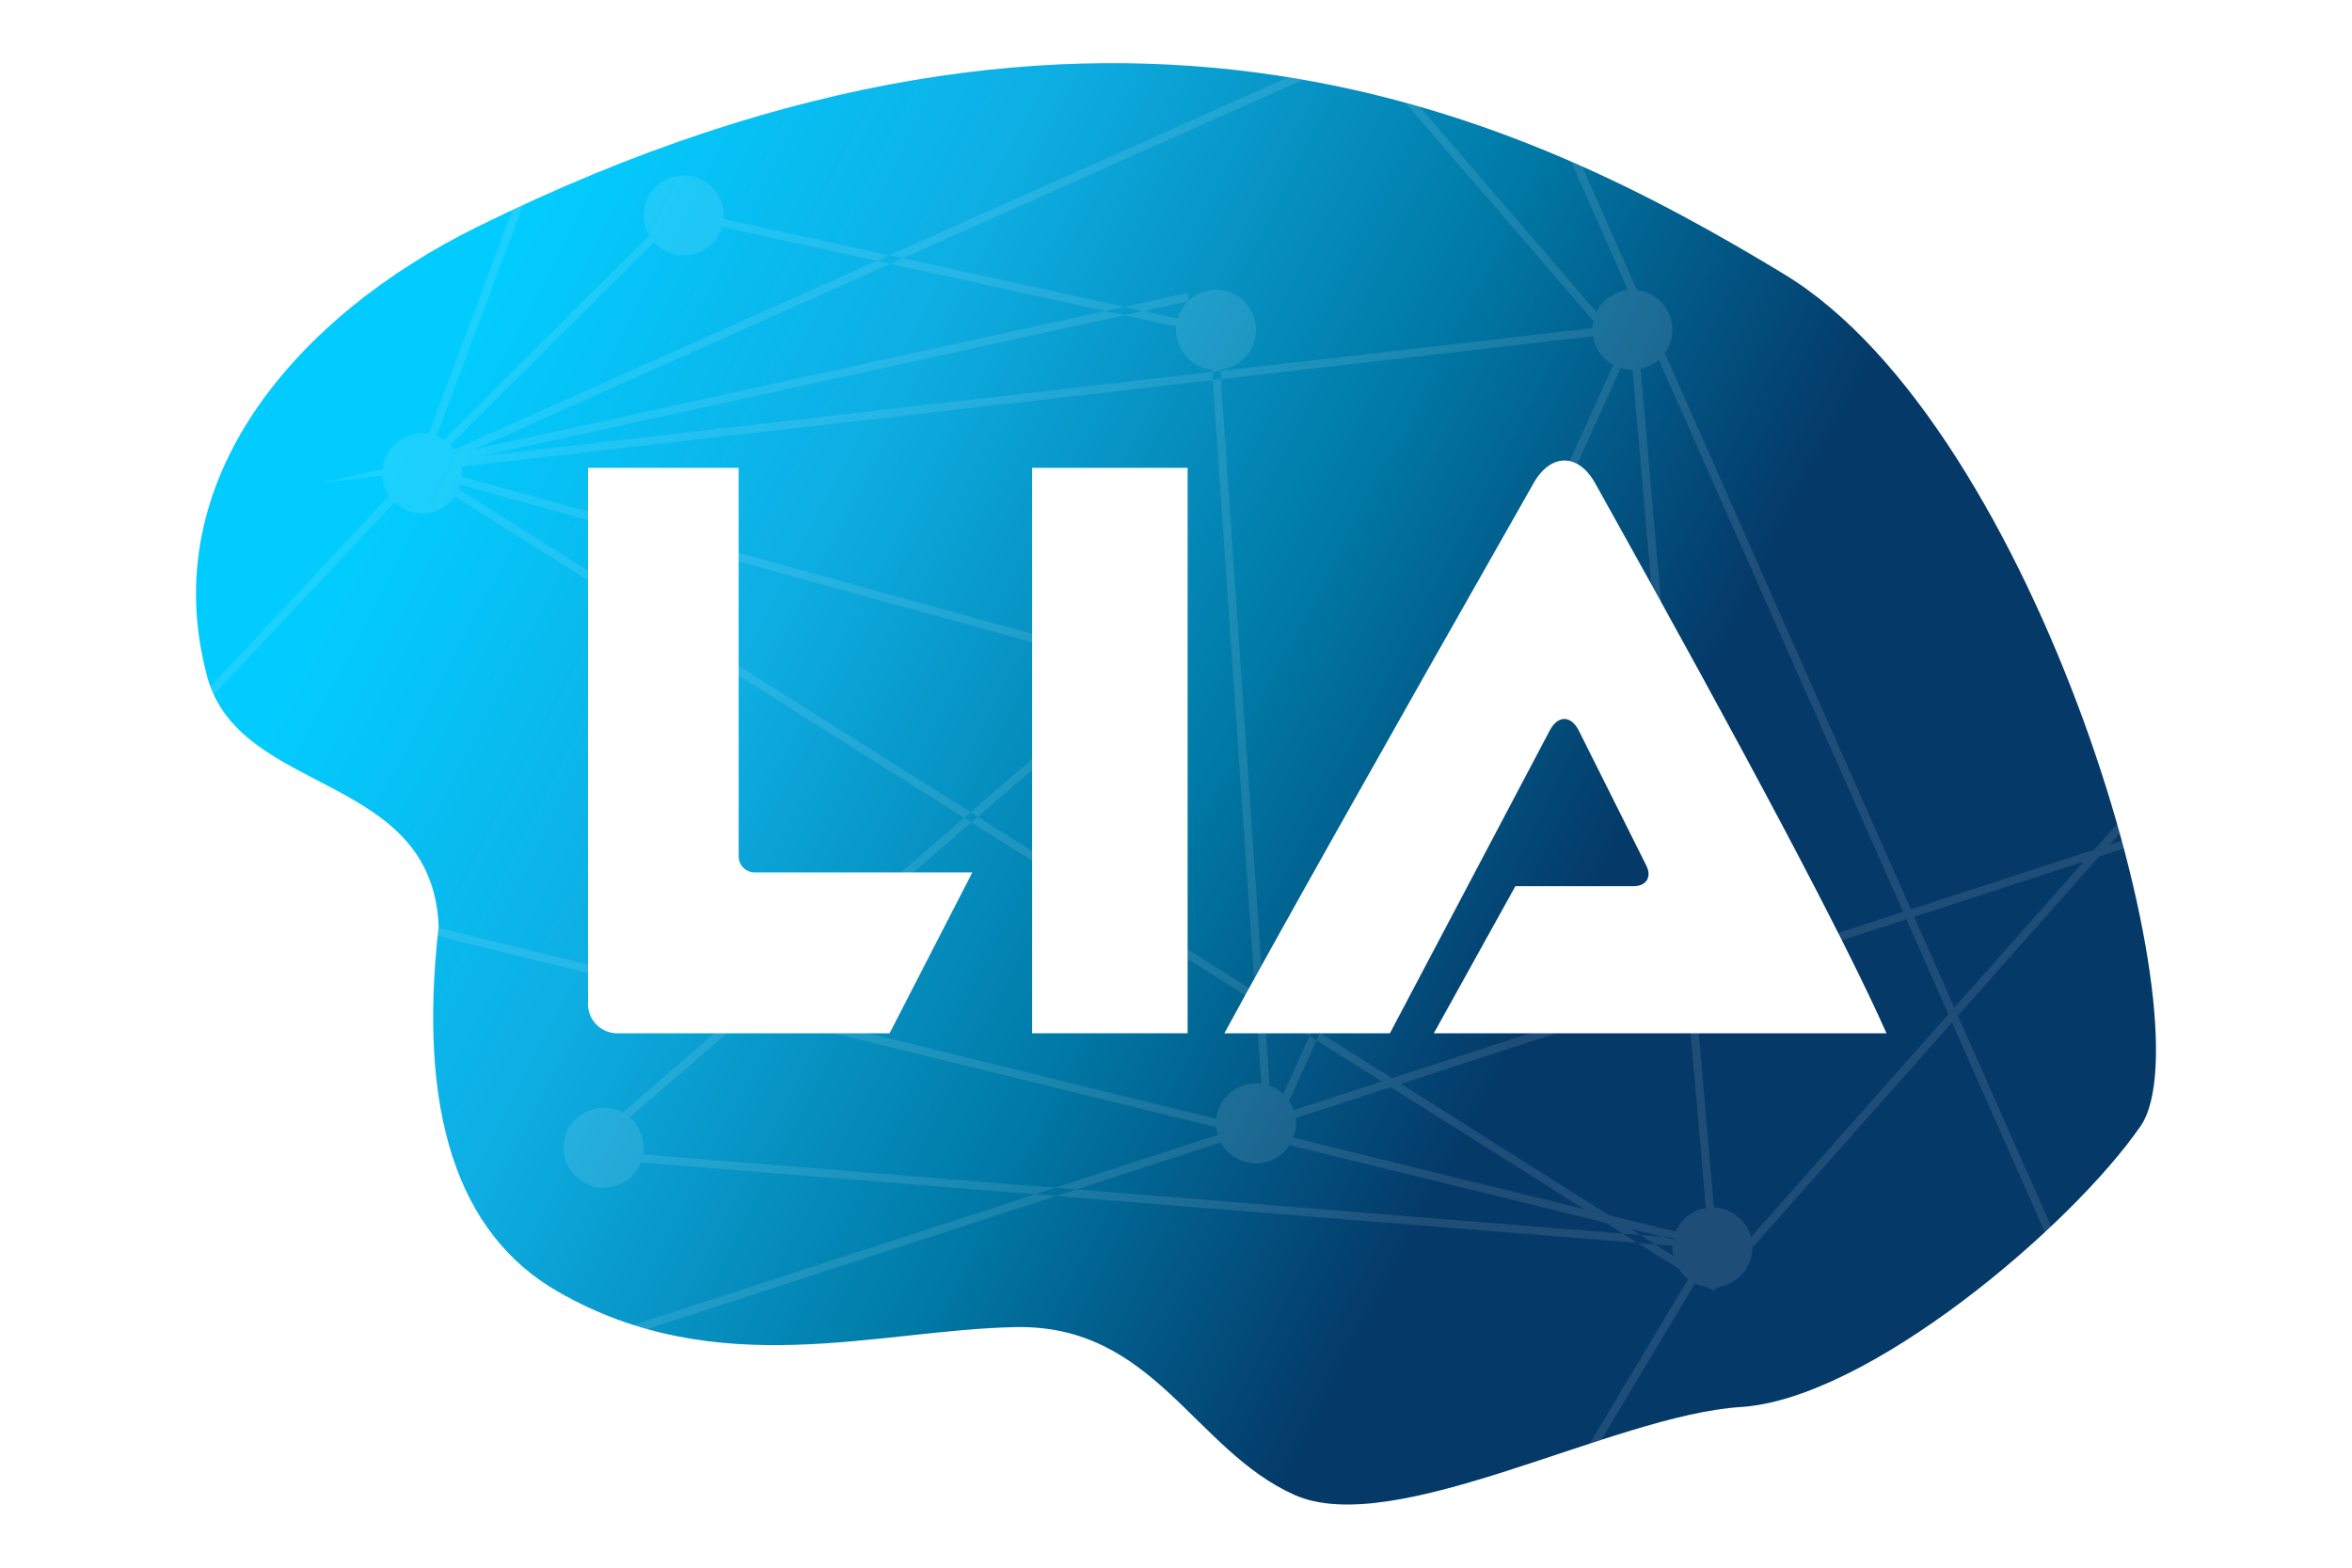
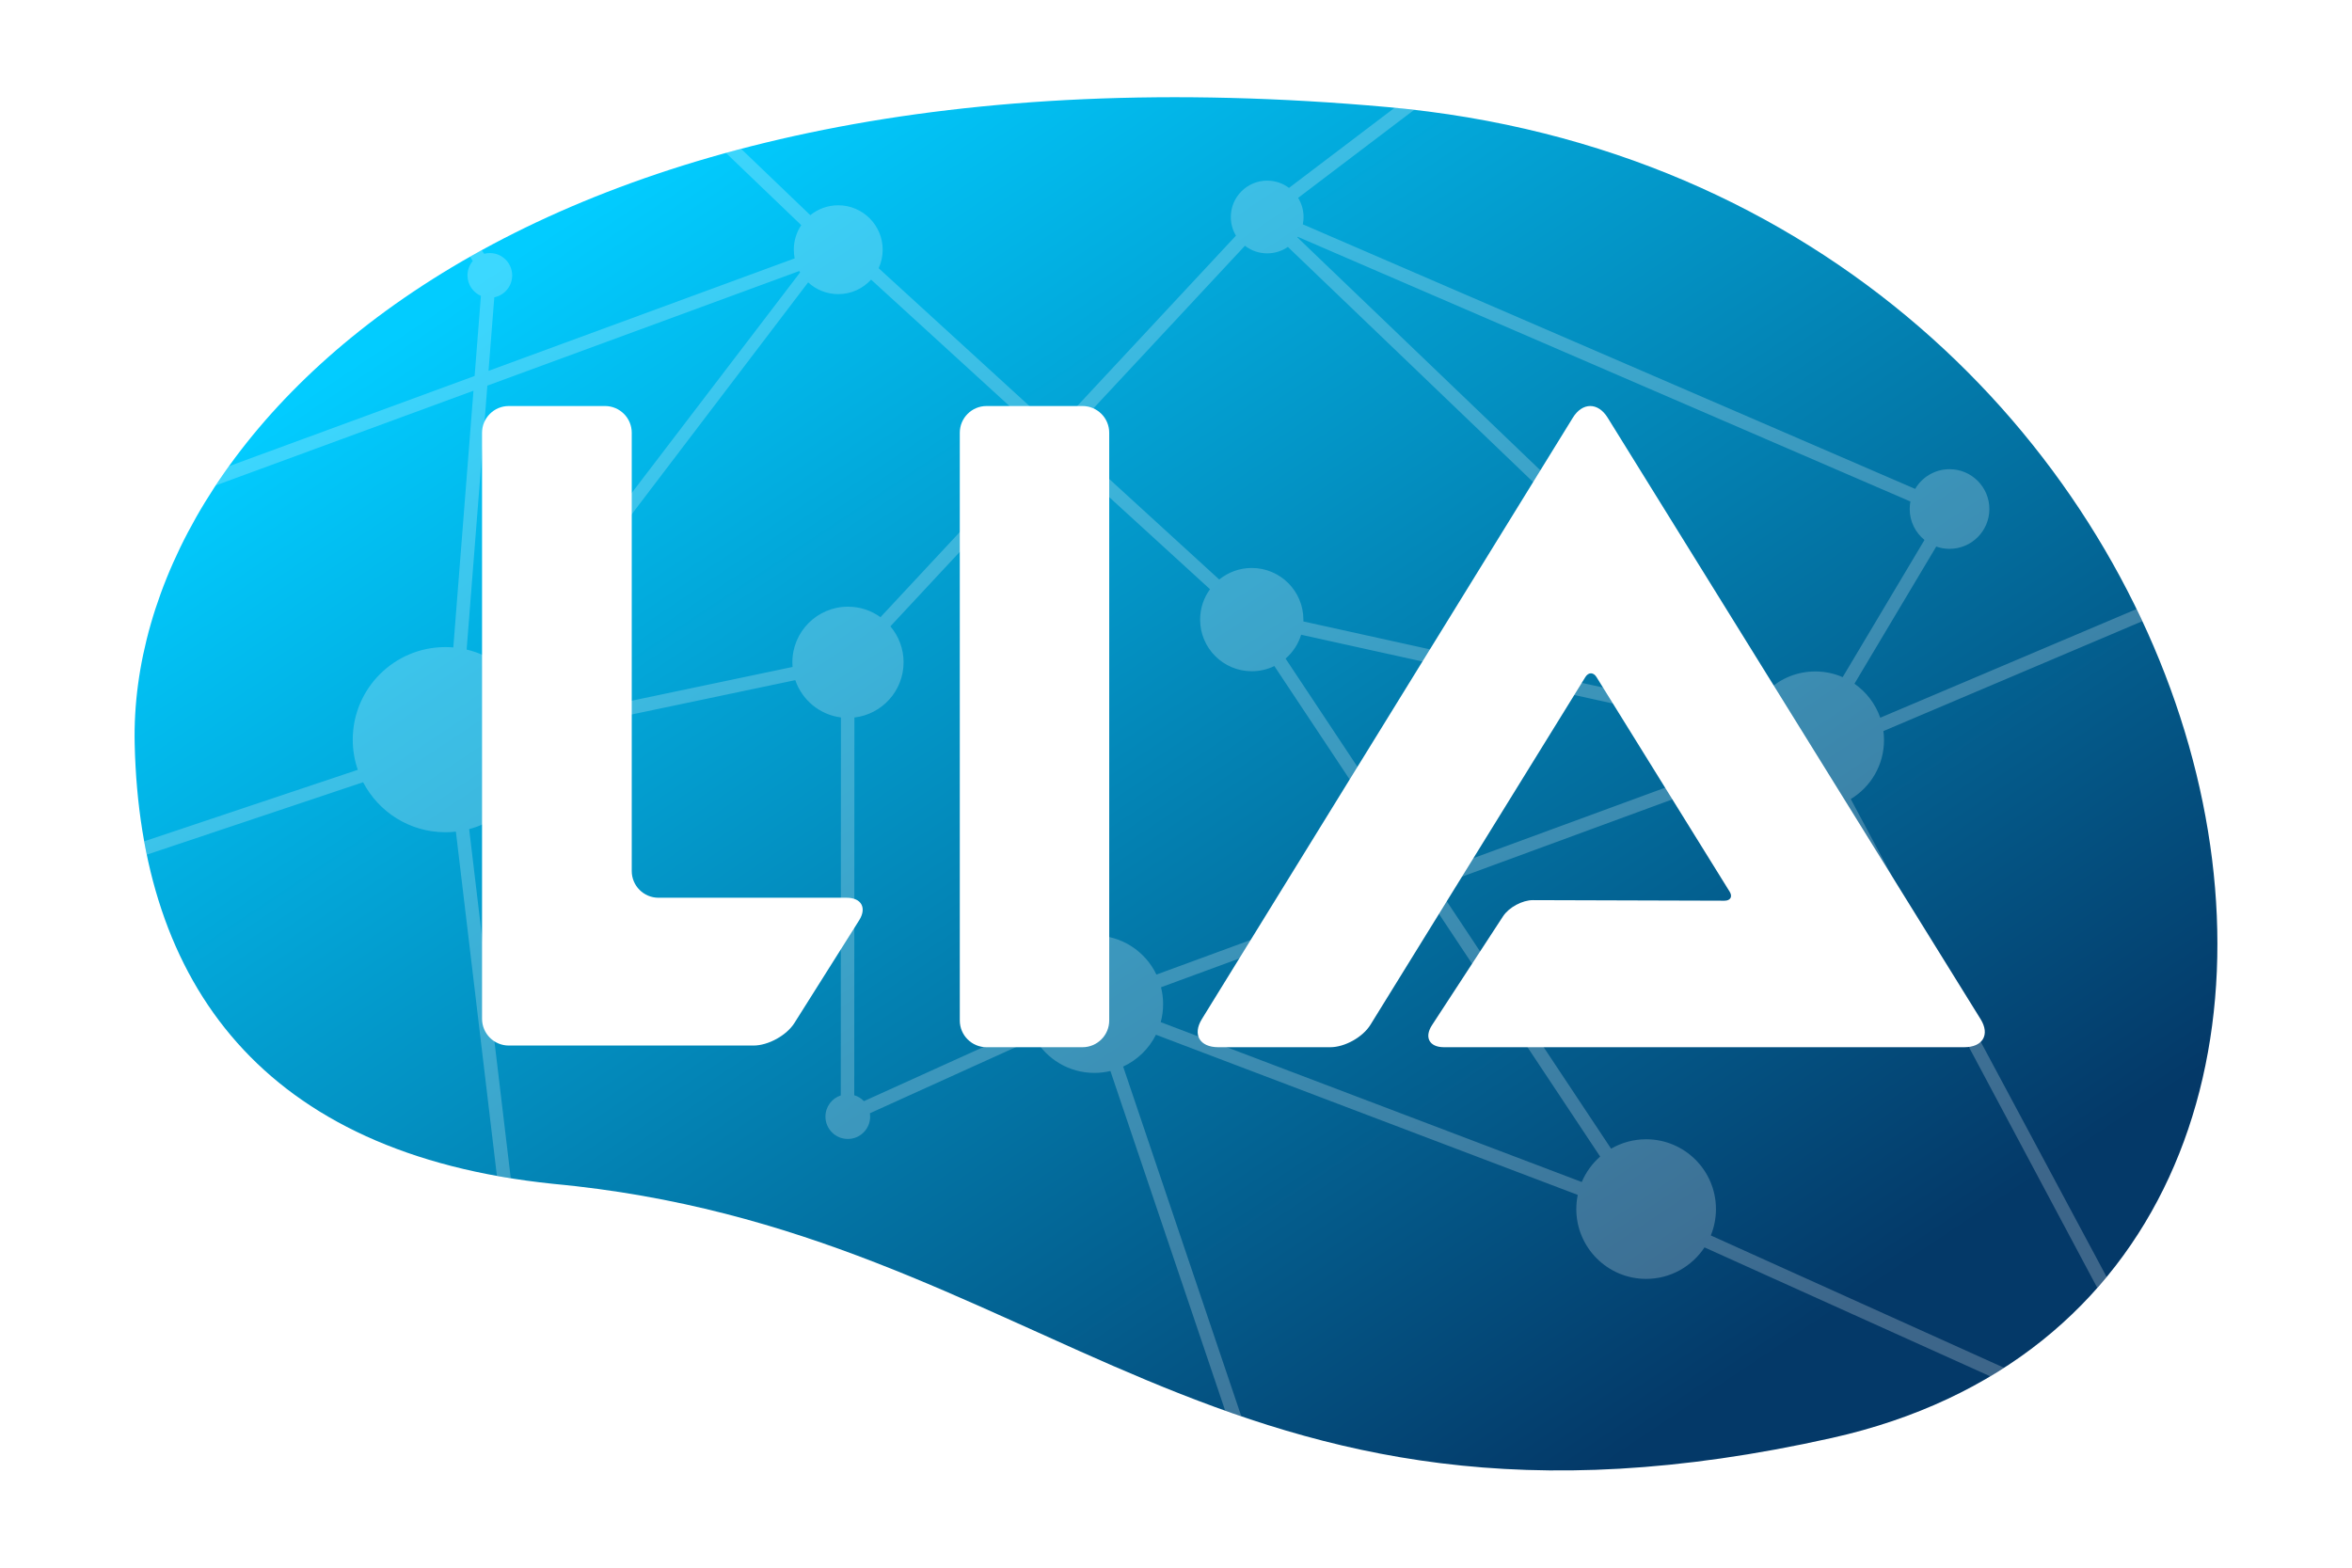
<svg xmlns="http://www.w3.org/2000/svg" style="isolation:isolate" viewBox="0 0 1920 1280" width="1920pt" height="1280pt">
  <defs>
-     <clipPath id="_clipPath_fIaZkY2ZnvjvnLRval8UxN3K3vOGO71X">
+     <clipPath id="_clipPath_eDfa7VdYok5r21fCCJfVhmI3OHnaCOop">
      <rect width="1920" height="1280" />
    </clipPath>
  </defs>
-   <g clip-path="url(#_clipPath_fIaZkY2ZnvjvnLRval8UxN3K3vOGO71X)">
-     <linearGradient id="_lgradient_0" x1="0.183" y1="0.077" x2="0.825" y2="0.319" gradientTransform="matrix(1600,0,0,1176.867,160,51.566)" gradientUnits="userSpaceOnUse">
+   <g clip-path="url(#_clipPath_eDfa7VdYok5r21fCCJfVhmI3OHnaCOop)">
+     <linearGradient id="_lgradient_1" x1="0.146" y1="0.146" x2="0.854" y2="0.854" gradientTransform="matrix(1700.26,0,0,1121.242,109.87,79.379)" gradientUnits="userSpaceOnUse">
      <stop offset="0%" stop-opacity="1" style="stop-color:rgb(2,204,255)" />
-       <stop offset="31.304%" stop-opacity="1" style="stop-color:rgb(14,174,227)" />
-       <stop offset="66.087%" stop-opacity="1" style="stop-color:rgb(0,122,167)" />
-       <stop offset="97.826%" stop-opacity="1" style="stop-color:rgb(4,57,104)" />
+       <stop offset="100%" stop-opacity="1" style="stop-color:rgb(4,57,104)" />
+       <stop offset="100%" stop-opacity="1" style="stop-color:rgb(4,57,104)" />
    </linearGradient>
-     <path d=" M 358.107 756.216 C 352.674 629.784 195.207 650.325 168.999 551.996 C 125.834 390.041 244.282 257.049 389.155 185.44 C 909.367 -71.693 1249.623 98.693 1456.352 223.815 C 1663.081 348.937 1803.96 837.429 1747.45 919.385 C 1690.938 1001.341 1524.964 1142.307 1421.011 1148.816 C 1317.059 1155.323 1138.435 1257.149 1056.558 1220.498 C 974.681 1183.847 941.881 1081.474 829.297 1083.567 C 716.713 1085.661 585.985 1129.694 455.357 1054.566 Q 332.166 983.716 358.107 756.216 Z " fill="url(#_lgradient_0)" />
-     <clipPath id="_clipPath_VFYzb4lwoI3Ugpcvp2GG6tAMEPlMDle5">
-       <path d=" M 358.107 756.216 C 352.674 629.784 195.207 650.325 168.999 551.996 C 125.834 390.041 244.282 257.049 389.155 185.44 C 909.367 -71.693 1249.623 98.693 1456.352 223.815 C 1663.081 348.937 1803.96 837.429 1747.45 919.385 C 1690.938 1001.341 1524.964 1142.307 1421.011 1148.816 C 1317.059 1155.323 1138.435 1257.149 1056.558 1220.498 C 974.681 1183.847 941.881 1081.474 829.297 1083.567 C 716.713 1085.661 585.985 1129.694 455.357 1054.566 Q 332.166 983.716 358.107 756.216 Z " fill="url(#_lgradient_0)" />
+     <path d=" M 1495.517 1174.048 C 2045.017 1050.992 1843.582 151.467 1133.113 87.458 C 422.643 23.449 104.162 353.026 109.947 607.443 C 114.41 803.671 214.813 942.005 451.154 966.548 C 857.396 1004.345 989.897 1287.278 1495.517 1174.048 Z " fill="url(#_lgradient_1)" />
+     <clipPath id="_clipPath_Z6ysiSmebS44dYwsRT7zHMo0A8EWyJp0">
+       <path d=" M 1495.517 1174.048 C 2045.017 1050.992 1843.582 151.467 1133.113 87.458 C 422.643 23.449 104.162 353.026 109.947 607.443 C 114.41 803.671 214.813 942.005 451.154 966.548 C 857.396 1004.345 989.897 1287.278 1495.517 1174.048 Z " fill="url(#_lgradient_1)" />
    </clipPath>
-     <g clip-path="url(#_clipPath_VFYzb4lwoI3Ugpcvp2GG6tAMEPlMDle5)">
-       <g>
-         <g style="opacity:0.32;">
-           <g opacity="0.32">
-             <path d=" M 590.648 178.715 C 590.725 177.793 590.765 176.861 590.765 175.918 C 590.765 157.891 576.13 143.255 558.102 143.255 C 540.076 143.255 525.439 157.891 525.439 175.918 L 525.439 175.918 C 525.439 181.94 527.073 187.584 529.919 192.43 L 362.237 359.058 C 360.392 357.875 358.422 356.873 356.35 356.074 L 356.35 356.074 L 485.045 12.188 L 1109.717 37.185 L 370.786 367.009 C 369.781 365.668 368.674 364.405 367.479 363.235 L 533.914 197.859 C 539.892 204.445 548.518 208.582 558.102 208.582 C 572.886 208.582 585.389 198.74 589.41 185.256 L 960.102 266.635 C 960.034 267.495 960 268.365 960 269.243 L 960 269.243 C 960 286.174 972.912 300.115 989.417 301.746 L 1029.635 884.798 C 1028.225 884.611 1026.788 884.515 1025.327 884.515 C 1008.554 884.515 994.718 897.185 992.872 913.467 L 63.66 685.321 L 321.988 410.101 L 321.988 410.101 C 327.862 415.755 335.844 419.233 344.632 419.233 C 355.683 419.233 365.461 413.734 371.372 405.322 L 1128.008 882.995 L 1128.008 882.995 L 1056.158 906.373 C 1055.217 903.692 1053.936 901.169 1052.367 898.859 L 1323.021 300.497 L 1323.021 300.497 C 1326.032 301.413 1329.226 301.906 1332.535 301.906 C 1332.575 301.906 1332.614 301.906 1332.654 301.906 L 1392.536 986.272 C 1381.437 988.094 1372.214 995.521 1367.873 1005.546 L 1313.457 992.184 L 1143.567 884.928 L 1556.233 750.622 L 1590.523 828.121 L 1590.523 828.121 L 1429.397 1009.968 C 1425.752 996.485 1413.683 986.448 1399.195 985.865 L 1339.288 301.206 C 1344.899 300.025 1349.982 297.401 1354.13 293.741 L 1553.526 744.489 L 1136.248 880.302 L 374.635 399.495 C 375.141 398.32 375.583 397.111 375.951 395.87 L 894.766 538.748 C 885.455 544.505 879.246 554.808 879.246 566.549 L 879.246 566.549 C 879.246 572.891 881.058 578.815 884.191 583.827 L 508.248 908.409 C 503.642 905.924 498.372 904.513 492.775 904.513 C 474.749 904.513 460.112 919.149 460.112 937.177 L 460.112 937.177 C 460.112 955.204 474.749 969.84 492.775 969.84 C 506.592 969.84 518.418 961.242 523.187 949.11 L 1365.226 1017.154 C 1365.208 1017.601 1365.198 1018.05 1365.198 1018.502 L 1365.198 1018.502 C 1365.198 1020.831 1365.442 1023.104 1365.908 1025.296 L 1331.242 1003.41 L 1331.242 1003.41 L 1365.865 1011.912 C 1365.96 1011.452 1366.062 1010.996 1366.176 1010.544 L 524.995 942.571 C 525.287 940.816 525.439 939.014 525.439 937.177 C 525.439 927.218 520.972 918.293 513.934 912.299 L 888.285 589.098 C 894.235 595.329 902.623 599.213 911.91 599.213 C 929.937 599.213 944.573 584.577 944.573 566.549 C 944.573 558.979 941.992 552.008 937.663 546.466 L 940.147 544.322 L 934.204 542.685 L 934.204 542.685 C 928.364 537.228 920.525 533.886 911.91 533.886 C 909.522 533.886 907.194 534.143 904.953 534.63 L 377.184 389.284 C 377.259 388.389 377.296 387.484 377.296 386.57 C 377.296 384.656 377.131 382.782 376.815 380.958 L 1300.307 274.59 C 1301.969 284.658 1308.241 293.18 1316.88 297.912 L 1047.575 893.272 C 1044.386 890.304 1040.605 887.964 1036.428 886.454 L 996.109 301.726 C 1012.52 300.002 1025.327 286.106 1025.327 269.243 C 1025.327 251.215 1010.691 236.579 992.663 236.579 C 984.083 236.579 976.271 239.895 970.44 245.314 L 969.117 239.272 L 965.851 239.992 L 965.851 239.992 L 387.868 366.686 L 1112.317 43.318 L 1300.675 262.017 C 1300.242 263.932 1299.977 265.912 1299.897 267.939 L 393.014 372.379 L 967.291 246.498 L 969.763 245.961 C 965.843 249.818 962.891 254.655 961.306 260.073 L 590.648 178.715 L 590.648 178.715 L 590.648 178.715 L 590.648 178.715 Z  M 317.65 404.973 C 314.393 400.208 312.364 394.538 312.021 388.421 L 262.92 394.084 L 312.132 383.291 L 312.132 383.291 C 313.778 366.801 327.711 353.906 344.632 353.906 C 346.423 353.906 348.179 354.05 349.891 354.329 L 478.033 11.908 L 400.88 8.828 L 511.803 -59.312 L 487.512 5.615 L 1247.423 36.012 L 1336.235 236.787 C 1352.522 238.627 1365.198 252.466 1365.198 269.243 C 1365.198 276.367 1362.913 282.961 1359.035 288.333 L 1559.899 742.422 L 1709.631 693.681 L 1815.9 573.759 L 1822.073 657.098 L 1944.114 617.368 L 1947.274 616.342 L 1949.341 622.674 L 1946.168 623.714 L 1822.58 663.937 L 1864.669 1232.147 L 1468.801 1365.521 L 1742.348 1171.34 L 1593.482 834.827 L 1430.524 1018.746 C 1430.404 1035.25 1418.016 1048.86 1402.033 1050.901 L 1399.142 1054.165 L 1394.042 1050.944 C 1390.35 1050.513 1386.846 1049.465 1383.634 1047.907 L 1114.663 1497.881 L 239.189 1172.273 L 994.043 926.595 C 993.436 924.579 993.019 922.481 992.812 920.322 L 50.995 689.081 L 317.65 404.973 L 317.65 404.973 L 317.65 404.973 L 317.65 404.973 Z  M 1377.964 1044.399 C 1374.911 1042.049 1372.283 1039.171 1370.219 1035.902 L 1310.817 998.397 L 1052.685 935.019 L 1052.685 935.019 C 1046.851 943.943 1036.772 949.842 1025.327 949.842 C 1012.942 949.842 1002.158 942.935 996.62 932.765 L 996.62 932.765 L 259.427 1172.7 L 1111.783 1489.695 L 1377.964 1044.399 L 1377.964 1044.399 L 1377.964 1044.399 L 1377.964 1044.399 Z  M 1057.709 912.876 C 1057.894 914.284 1057.99 915.72 1057.99 917.179 C 1057.99 921.315 1057.219 925.275 1055.813 928.919 L 1293.019 987.158 L 1135.328 887.621 L 1057.709 912.876 L 1057.709 912.876 L 1057.709 912.876 L 1057.709 912.876 L 1057.709 912.876 Z  M 1303.242 254.784 C 1308.073 245.024 1317.639 238.018 1328.93 236.776 L 1242.997 42.518 L 1116.05 37.439 L 1116.05 37.439 L 1303.242 254.784 L 1303.242 254.784 L 1303.242 254.784 L 1303.242 254.784 Z  M 480.499 5.335 L 498.764 -43.473 L 423.038 3.042 L 480.499 5.335 L 480.499 5.335 L 480.499 5.335 L 480.499 5.335 L 480.499 5.335 Z  M 1816.047 666.057 L 1713.417 699.467 L 1598.349 829.334 L 1750.64 1173.633 L 1509.571 1344.75 L 1857.63 1227.481 L 1816.047 666.057 L 1816.047 666.057 L 1816.047 666.057 L 1816.047 666.057 L 1816.047 666.057 Z  M 1562.605 748.555 L 1595.376 822.641 L 1700.912 703.533 L 1562.605 748.555 L 1562.605 748.555 L 1562.605 748.555 L 1562.605 748.555 L 1562.605 748.555 Z  M 1722.15 689.614 L 1815.541 659.217 L 1810.408 589.998 L 1722.15 689.614 L 1722.15 689.614 L 1722.15 689.614 L 1722.15 689.614 L 1722.15 689.614 Z " fill-rule="evenodd" fill="rgb(255,255,255)" />
-           </g>
-         </g>
+     <g clip-path="url(#_clipPath_Z6ysiSmebS44dYwsRT7zHMo0A8EWyJp0)">
+       <g opacity="0.23">
+         <path d=" M 1513.834 558.254 L 1580.602 446.259 C 1583.995 447.463 1587.646 448.119 1591.449 448.12 C 1609.394 448.127 1623.968 433.564 1623.975 415.62 C 1623.982 397.675 1609.419 383.101 1591.475 383.094 C 1579.514 383.09 1569.051 389.557 1563.401 399.185 L 1063.522 183.155 C 1063.917 181.227 1064.125 179.231 1064.126 177.186 C 1064.128 171.456 1062.503 166.102 1059.688 161.562 L 1227.111 34.545 L 1231.532 31.237 L 1224.826 22.434 L 1220.464 25.782 L 1052.242 153.422 C 1047.283 149.696 1041.121 147.487 1034.447 147.484 C 1018.06 147.478 1004.751 160.777 1004.745 177.163 L 1004.745 177.163 L 1004.745 177.163 L 1004.745 177.163 C 1004.742 182.731 1006.276 187.944 1008.946 192.401 L 861.416 350.776 L 717.271 218.983 C 719.379 214.39 720.555 209.282 720.558 203.901 C 720.565 183.882 704.318 167.622 684.299 167.614 C 675.658 167.611 667.717 170.636 661.481 175.686 L 235.41 -232.865 L -108.534 136.362 L -112.345 140.39 L -104.238 147.843 L -100.497 143.885 L 235.844 -217.205 L 654.073 183.818 C 650.247 189.563 648.016 196.459 648.013 203.873 L 648.013 203.873 L 648.013 203.873 L 648.013 203.873 L 648.013 203.873 L 648.013 203.873 L 648.013 203.873 L 648.013 203.873 C 648.012 206.298 648.25 208.669 648.704 210.962 L 398.802 302.791 L 403.518 242.737 C 411.835 241.044 418.104 233.683 418.107 224.869 C 418.111 214.8 409.94 206.623 399.872 206.619 C 398.254 206.618 396.684 206.829 395.19 207.224 L 352.82 138.946 L 349.962 134.205 L 340.5 140.091 L 343.488 144.742 L 385.91 213.117 C 383.236 216.289 381.624 220.385 381.622 224.854 L 381.622 224.854 L 381.622 224.854 C 381.619 232.337 386.131 238.775 392.582 241.59 L 387.449 306.962 L 90.448 416.099 L -40.036 592.798 L -40.036 592.798 L 17.965 591.521 L 104.305 422.724 L 386.502 319.026 L 386.502 319.026 L 370.047 528.62 C 367.911 528.438 365.749 528.344 363.566 528.343 C 321.853 528.327 287.975 562.179 287.959 603.891 L 287.959 603.891 L 287.959 603.891 L 287.959 603.891 L 287.959 603.891 L 287.959 603.891 L 287.959 603.891 C 287.956 612.524 289.403 620.821 292.07 628.552 L 97.525 693.687 L 92.324 695.455 L 95.83 705.886 L 101.041 704.118 L 296.425 638.689 C 309.013 662.917 334.338 679.487 363.507 679.498 C 366.43 679.499 369.314 679.334 372.151 679.012 L 417.553 1060.081 L 418.201 1065.561 L 429.121 1064.235 L 428.463 1058.785 L 382.992 676.966 C 415.278 668.377 439.1 638.927 439.114 603.95 C 439.114 602.448 439.071 600.955 438.985 599.474 L 649.226 555.328 C 654.712 571.486 669.058 583.569 686.467 585.777 L 686.347 894.383 C 679.086 896.787 673.84 903.634 673.837 911.698 L 673.837 911.698 C 673.833 921.766 682.004 929.943 692.072 929.947 C 702.14 929.951 710.318 921.78 710.321 911.712 C 710.322 910.776 710.252 909.857 710.116 908.959 L 844.757 847.944 C 854.462 864.708 872.591 875.998 893.338 876.006 C 897.855 876.008 902.248 875.475 906.457 874.467 L 1027.875 1233.898 L 1767.558 1176.175 L 1396.573 1008.729 C 1399.286 1002.092 1400.782 994.831 1400.785 987.222 C 1400.798 955.763 1375.267 930.213 1343.807 930.2 C 1333.377 930.196 1323.596 933 1315.181 937.897 L 1172.748 723.408 L 1431.152 628.454 C 1440.172 647.374 1459.477 660.466 1481.818 660.474 C 1488.816 660.477 1495.517 659.196 1501.698 656.854 L 1723.398 1072.768 L 1725.571 1077.87 L 1735.64 1073.41 L 1733.503 1068.4 L 1510.825 652.409 C 1527.076 642.58 1537.952 624.739 1537.96 604.377 C 1537.961 601.85 1537.794 599.361 1537.471 596.922 L 1914.747 436.79 L 1914.747 436.79 L 1926.748 419.853 L 1534.892 586.021 L 1534.892 586.021 C 1530.969 574.681 1523.509 564.984 1513.834 558.254 Z  M 987.765 481.097 L 987.765 481.097 L 862.051 366.232 L 726.84 511.393 C 733.564 519.314 737.621 529.569 737.617 540.763 C 737.608 564.037 720.047 583.236 697.467 585.839 L 697.347 894.236 C 700.39 895.153 703.098 896.845 705.243 899.081 L 840.21 837.933 C 838.283 832.262 837.238 826.184 837.241 819.865 L 837.241 819.865 L 837.241 819.865 L 837.241 819.865 L 837.241 819.865 C 837.253 788.891 862.409 763.755 893.382 763.767 C 915.705 763.776 934.996 776.845 944.025 795.739 L 1155.881 717.89 L 1040.284 543.814 C 1034.708 546.534 1028.444 548.059 1021.827 548.057 C 998.561 548.048 979.679 529.152 979.688 505.886 L 979.688 505.886 L 979.688 505.886 L 979.688 505.886 L 979.688 505.886 L 979.688 505.886 L 979.688 505.886 L 979.688 505.886 L 979.688 505.886 L 979.688 505.886 L 979.688 505.886 C 979.692 496.623 982.689 488.055 987.765 481.097 Z  M 652.462 221.295 L 652.462 221.295 L 397.855 314.854 L 380.934 530.359 C 391.004 532.735 400.298 537.127 408.366 543.086 L 653.126 222.455 C 652.898 222.073 652.676 221.686 652.462 221.295 Z  M 1427.422 618.11 L 1427.422 618.11 L 1166.494 713.99 L 1166.494 713.99 L 1166.494 713.99 L 1049.457 537.743 C 1055.35 532.627 1059.811 525.904 1062.155 518.258 L 1426.019 598.544 C 1425.822 600.447 1425.722 602.379 1425.721 604.333 L 1425.721 604.333 L 1425.721 604.333 L 1425.721 604.333 L 1425.721 604.333 L 1425.721 604.333 C 1425.719 609.086 1426.309 613.701 1427.422 618.11 Z  M 995.285 473.174 L 995.285 473.174 L 869.534 358.199 L 1016.276 200.659 C 1021.294 204.547 1027.59 206.863 1034.424 206.865 C 1040.695 206.868 1046.516 204.921 1051.313 201.599 L 1436.654 571.086 C 1432.972 576.076 1430.096 581.697 1428.22 587.755 L 1063.972 507.395 C 1063.989 506.905 1063.998 506.412 1063.998 505.918 C 1064.007 482.653 1045.125 463.756 1021.86 463.747 C 1011.791 463.743 1002.54 467.277 995.285 473.174 Z  M 718.758 503.92 L 853.93 358.812 L 853.93 358.812 L 853.93 358.812 L 711.097 228.306 C 704.458 235.59 694.894 240.163 684.271 240.159 C 674.794 240.155 666.163 236.51 659.701 230.548 L 416.618 550.143 C 427.024 560.415 434.467 573.68 437.544 588.535 L 646.988 544.562 C 646.882 543.298 646.829 542.019 646.829 540.728 L 646.829 540.728 L 646.829 540.728 L 646.829 540.728 L 646.829 540.728 L 646.829 540.728 L 646.829 540.728 L 646.829 540.728 L 646.829 540.728 C 646.839 515.674 667.187 495.342 692.241 495.352 C 702.137 495.355 711.297 498.533 718.758 503.92 Z  M 1059.342 193.332 L 1559.527 409.48 C 1559.148 411.461 1558.95 413.505 1558.949 415.594 L 1558.949 415.594 L 1558.949 415.594 L 1558.949 415.594 L 1558.949 415.594 L 1558.949 415.594 L 1558.949 415.594 L 1558.949 415.594 L 1558.949 415.594 L 1558.949 415.594 C 1558.945 425.794 1563.648 434.904 1571.003 440.87 L 1504.227 552.885 C 1497.374 549.897 1489.81 548.238 1481.862 548.235 C 1467.288 548.23 1454.002 553.792 1444.017 562.911 L 1059.05 193.774 C 1059.149 193.627 1059.246 193.48 1059.342 193.332 Z  M 1306.245 944.322 L 1162.135 727.308 L 1162.135 727.308 L 1162.135 727.308 L 1162.135 727.308 L 1162.135 727.308 L 947.766 806.082 C 948.887 810.505 949.481 815.138 949.48 819.908 C 949.478 824.983 948.801 829.901 947.534 834.577 L 1291.236 965.098 C 1294.619 957.072 1299.789 949.98 1306.245 944.322 Z  M 916.857 870.858 L 916.857 870.858 L 1035.56 1222.261 L 1723.921 1168.538 L 1391.434 1018.478 C 1381.235 1033.974 1363.684 1044.208 1343.763 1044.2 C 1312.304 1044.188 1286.773 1018.637 1286.785 987.178 L 1286.785 987.178 L 1286.785 987.178 L 1286.785 987.178 L 1286.785 987.178 L 1286.785 987.178 L 1286.785 987.178 L 1286.785 987.178 L 1286.785 987.178 L 1286.785 987.178 L 1286.785 987.178 C 1286.787 983.221 1287.192 979.358 1287.963 975.628 L 943.625 844.855 C 937.934 856.278 928.464 865.493 916.857 870.858 Z  M 2359.303 649.58 L 2359.303 649.58 L 2359.303 649.58 Z  M 1012.618 1004.41 L 1012.618 1004.41 L 1012.618 1004.41 L 1012.618 1004.41 Z  M 551.62 591.728 L 551.62 591.728 L 551.62 591.728 L 551.62 591.728 L 551.62 591.728 Z " fill-rule="evenodd" fill="rgb(255,255,255)" />
      </g>
    </g>
-     <path d=" M 480 381.98 L 602.966 381.98 L 602.966 699.23 C 602.966 706.434 608.815 712.283 616.019 712.283 L 793.755 712.283 L 726.194 843.653 L 503.835 843.653 C 490.68 843.653 480 832.973 480 819.818 L 480 381.98 L 480 381.98 Z " fill="rgb(255,255,255)" />
-     <path d=" M 842.551 381.98 L 969.477 381.98 L 969.477 843.653 L 842.551 843.653 L 842.551 381.98 L 842.551 381.98 Z " fill="rgb(255,255,255)" />
-     <path d=" M 999.505 843.653 L 1134.628 843.653 L 1265.075 596.492 C 1271.8 583.75 1282.491 583.868 1288.934 596.754 L 1343.953 706.792 C 1348.575 716.037 1343.936 723.543 1333.6 723.543 L 1237.067 723.543 L 1170.461 843.653 L 1540 843.653 Q 1489.963 730.811 1302.162 394.515 C 1288.418 369.903 1265.949 369.818 1252.018 394.324 Q 1060.064 731.989 999.505 843.653 Z " fill="rgb(255,255,255)" />
+     <path d=" M 783.507 353.329 L 783.507 833.224 C 783.507 845.263 793.282 855.038 805.321 855.038 L 883.671 855.038 C 895.71 855.038 905.484 845.263 905.484 833.224 L 905.484 353.329 C 905.484 341.29 895.71 331.516 883.671 331.516 L 805.321 331.516 C 793.282 331.516 783.507 341.29 783.507 353.329 Z " fill="rgb(255,255,255)" />
+     <path d=" M 1178.711 855.038 L 1603.429 855.038 C 1618.661 855.038 1624.655 844.759 1616.806 832.099 L 1312.347 341.002 C 1304.499 328.342 1291.779 328.356 1283.96 341.033 L 981.117 832.068 L 981.117 832.068 C 973.299 844.745 979.317 855.038 994.549 855.038 L 1085.925 855.038 C 1097.781 855.038 1112.466 846.849 1118.699 836.763 L 1294.174 552.798 C 1296.674 548.745 1300.74 548.74 1303.249 552.788 L 1411.99 728.087 C 1414.499 732.134 1412.583 735.42 1407.713 735.42 L 1251.434 734.949 C 1242.706 734.922 1231.747 740.836 1226.977 748.146 L 1168.968 837.047 C 1162.489 846.976 1166.855 855.038 1178.711 855.038 Z " fill="rgb(255,255,255)" />
+     <path d=" M 615.089 853.674 L 415.328 853.674 C 403.289 853.674 393.515 843.9 393.515 831.861 L 393.515 353.329 C 393.515 341.29 403.289 331.516 415.328 331.516 L 493.897 331.516 C 505.936 331.516 515.71 341.29 515.71 353.329 L 515.71 711.182 C 515.71 723.222 525.484 732.996 537.523 732.996 L 691.148 732.996 C 703.187 732.996 707.749 741.265 701.33 751.45 L 648.533 835.22 C 642.114 845.405 627.128 853.674 615.089 853.674 Z " fill="rgb(255,255,255)" />
  </g>
</svg>
